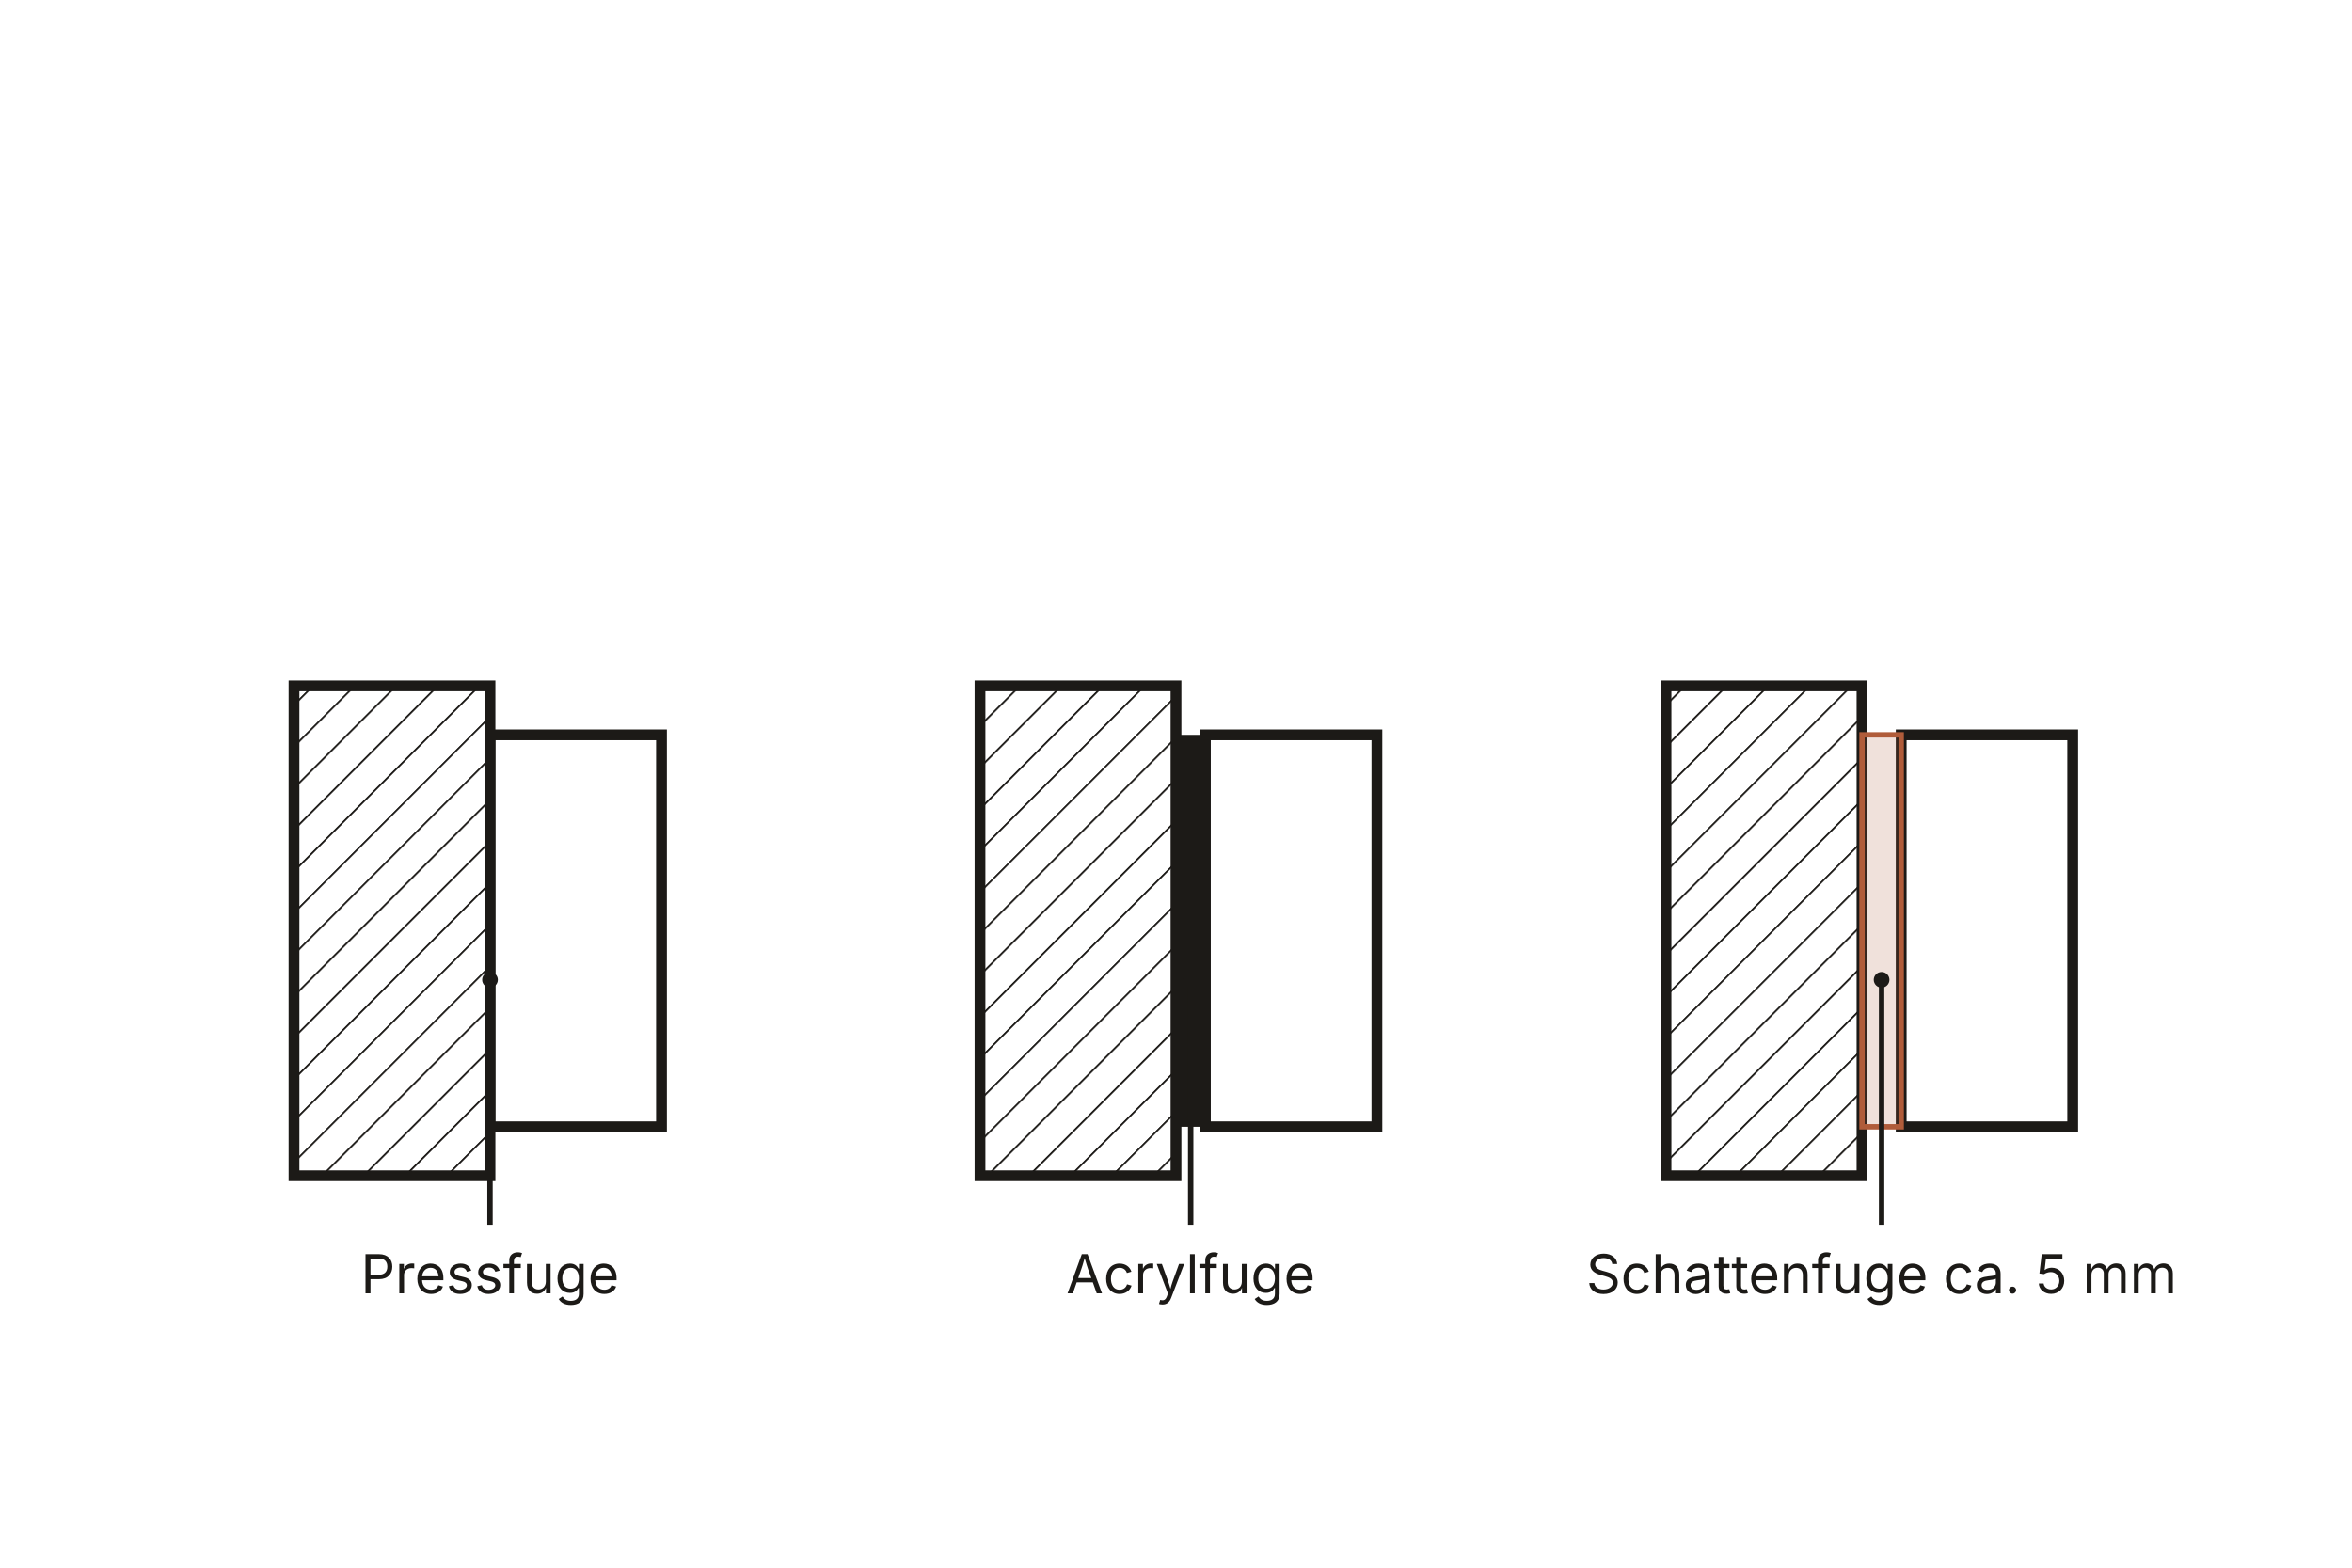
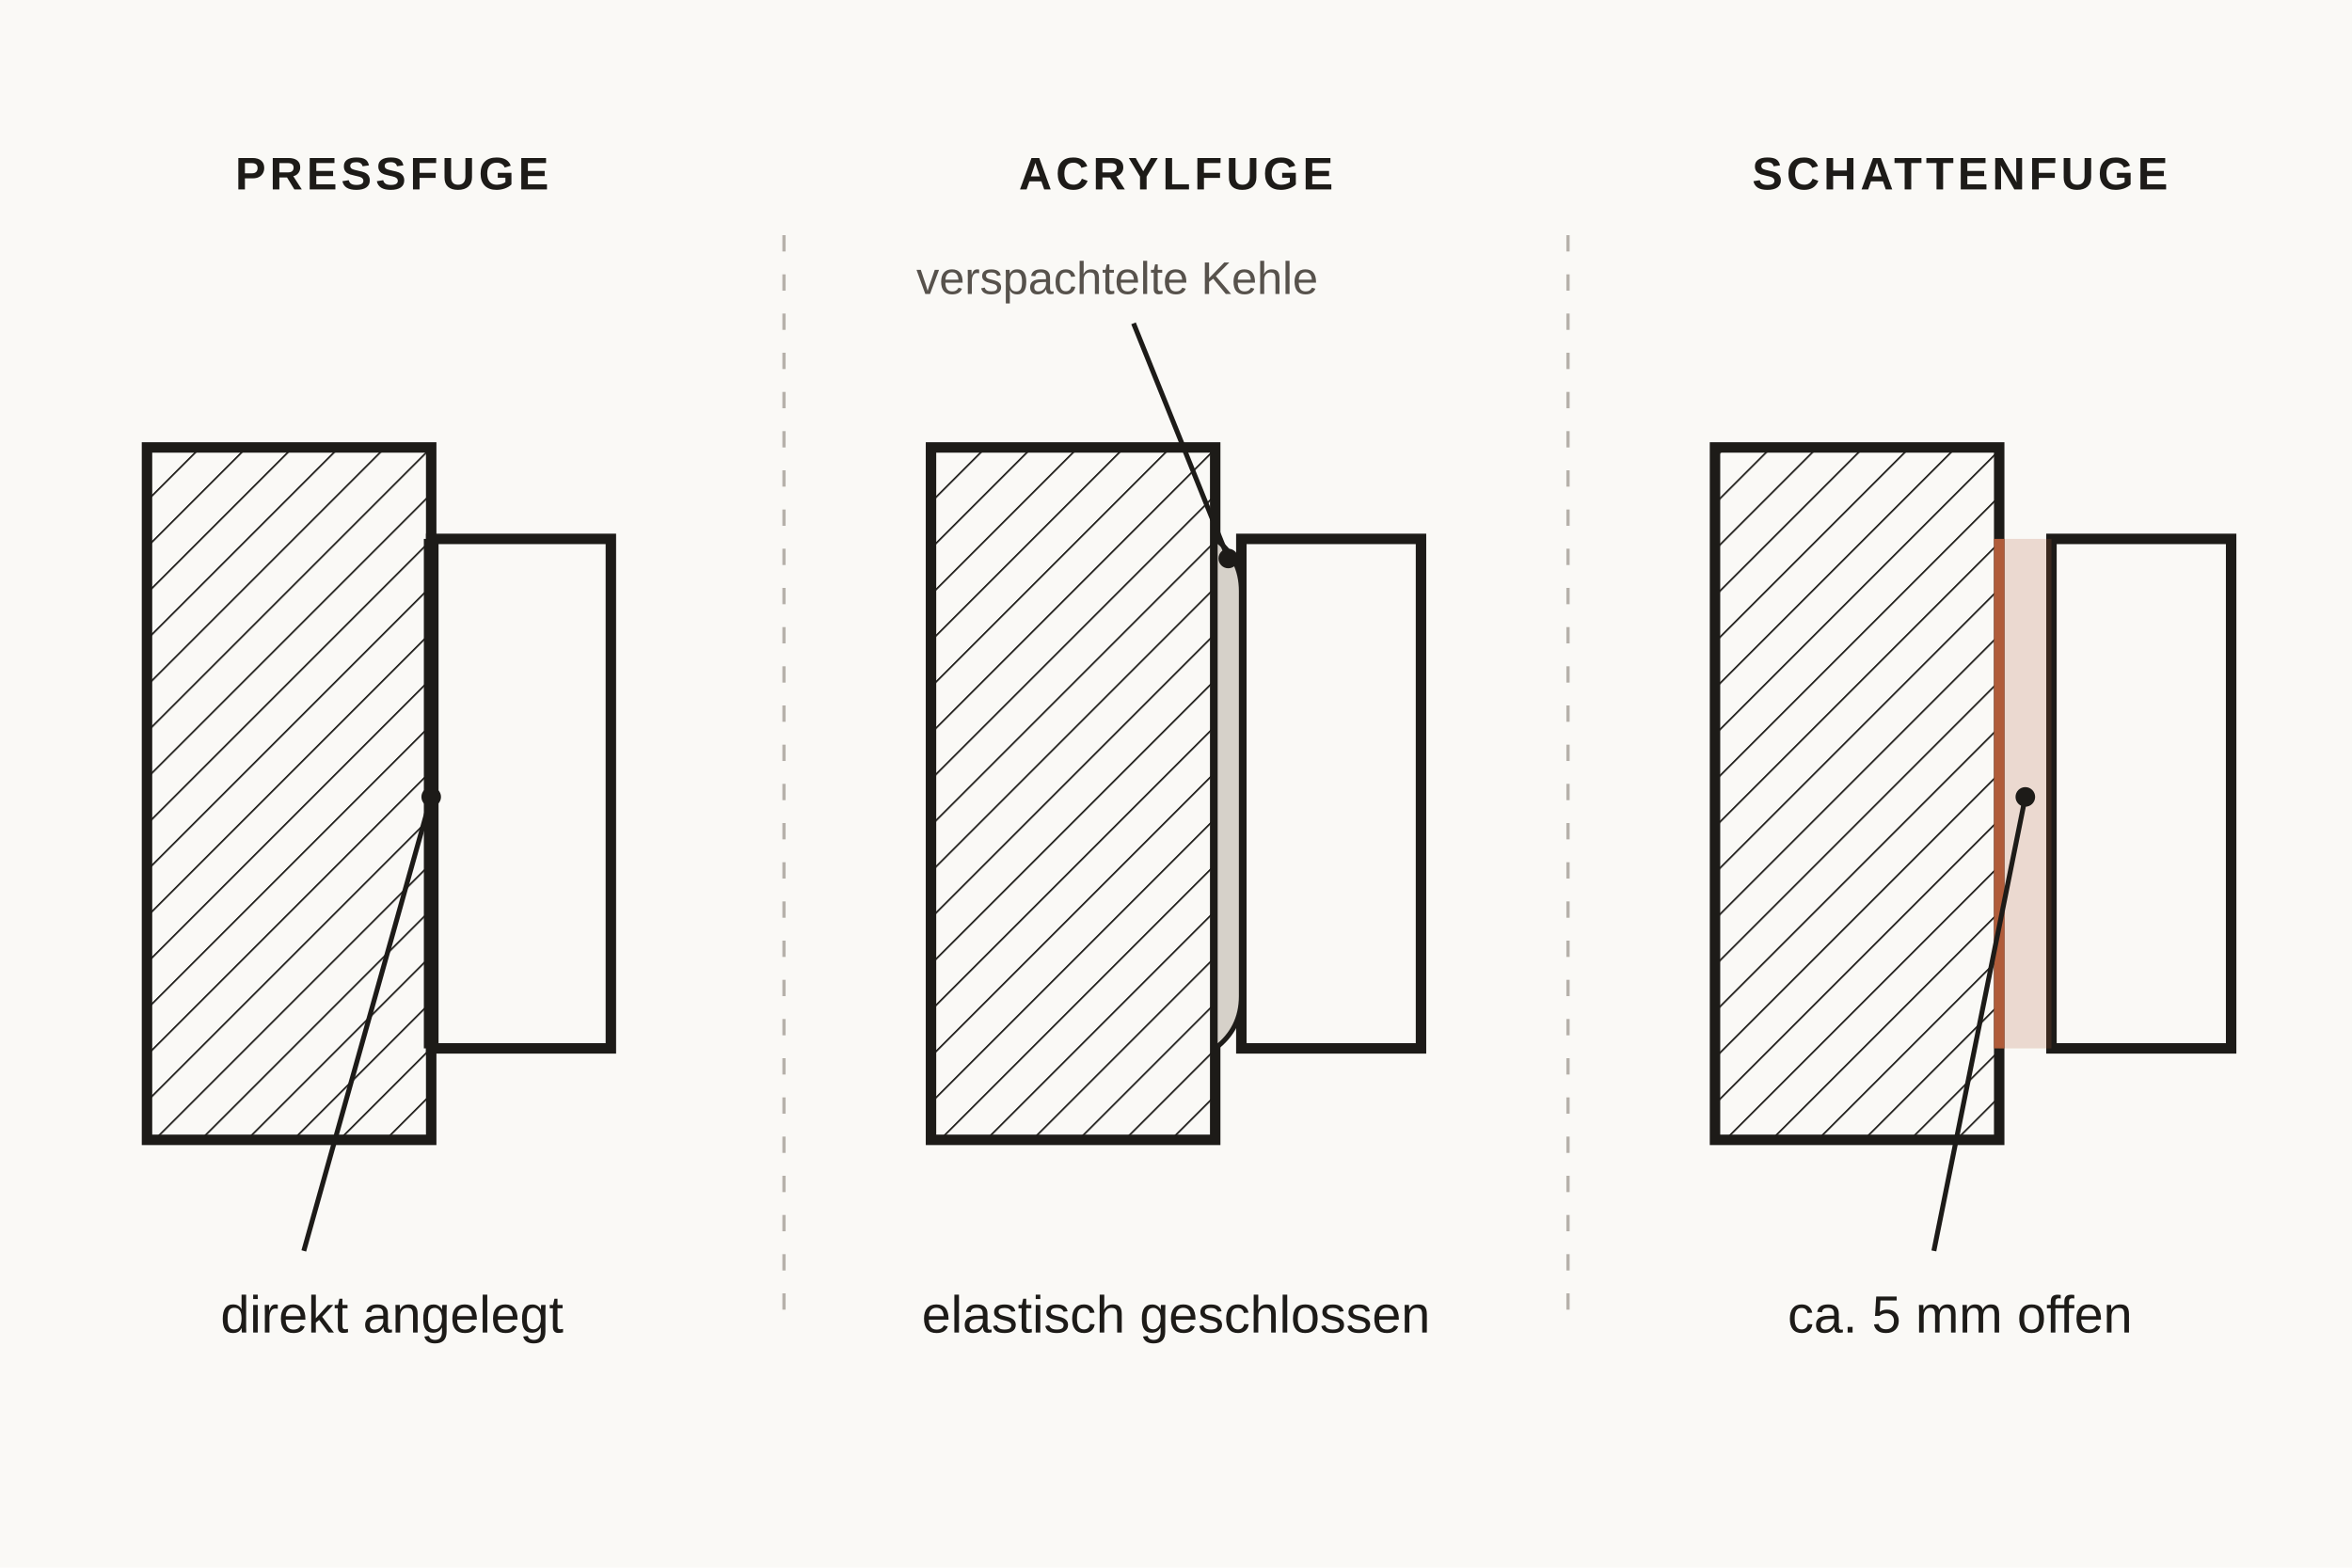
- <svg xmlns="http://www.w3.org/2000/svg" viewBox="0 0 480 320" role="img" aria-label="Drei Detailschnitte: Pressfuge, Acrylfuge und Schattenfuge zwischen Zargenspiegel und Wand">
+ <svg xmlns="http://www.w3.org/2000/svg" viewBox="0 0 720 480" role="img" aria-labelledby="title desc">
  <defs>
-     <pattern id="schraffur" width="6" height="6" patternTransform="rotate(45)" patternUnits="userSpaceOnUse">
-       <line x1="0" y1="0" x2="0" y2="6" stroke="#1c1a17" stroke-width="0.7" />
+     <pattern id="hatch" width="10" height="10" patternUnits="userSpaceOnUse" patternTransform="rotate(45)">
+       <line x1="0" y1="0" x2="0" y2="10" stroke="#1d1b18" stroke-width="1" />
    </pattern>
+     <style>.cut{fill:url(#hatch);stroke:#1d1b18;stroke-width:3.2}.heavy{fill:#faf9f6;stroke:#1d1b18;stroke-width:3.2}.fine{fill:none;stroke:#1d1b18;stroke-width:1.5}.label{font:16px Arial,Helvetica,sans-serif;fill:#1d1b18}.small{font:14px Arial,Helvetica,sans-serif;fill:#57524c}.panel{font:bold 14px Arial,Helvetica,sans-serif;letter-spacing:1.2px;fill:#1d1b18}</style>
  </defs>
-   <rect x="60" y="140" width="40" height="100" fill="url(#schraffur)" stroke="#1c1a17" stroke-width="2.2" />
-   <rect x="100" y="150" width="35" height="80" fill="none" stroke="#1c1a17" stroke-width="2.2" />
-   <rect x="200" y="140" width="40" height="100" fill="url(#schraffur)" stroke="#1c1a17" stroke-width="2.2" />
-   <rect x="246" y="150" width="35" height="80" fill="none" stroke="#1c1a17" stroke-width="2.2" />
-   <rect x="240" y="150" width="6" height="80" fill="#1c1a17" />
-   <rect x="340" y="140" width="40" height="100" fill="url(#schraffur)" stroke="#1c1a17" stroke-width="2.2" />
-   <rect x="388" y="150" width="35" height="80" fill="none" stroke="#1c1a17" stroke-width="2.2" />
-   <rect x="380" y="150" width="8" height="80" fill="#b05c3a" fill-opacity="0.18" stroke="#b05c3a" stroke-width="1.1" />
-   <line x1="100" y1="200" x2="100" y2="250" stroke="#1c1a17" stroke-width="1.1" />
-   <circle cx="100" cy="200" r="1.6" fill="#1c1a17" />
-   <text x="100" y="264" text-anchor="middle" font-family="-apple-system,sans-serif" font-size="11" fill="#1c1a17">Pressfuge</text>
-   <line x1="243" y1="200" x2="243" y2="250" stroke="#1c1a17" stroke-width="1.1" />
-   <circle cx="243" cy="200" r="1.6" fill="#1c1a17" />
-   <text x="243" y="264" text-anchor="middle" font-family="-apple-system,sans-serif" font-size="11" fill="#1c1a17">Acrylfuge</text>
-   <line x1="384" y1="200" x2="384" y2="250" stroke="#1c1a17" stroke-width="1.1" />
-   <circle cx="384" cy="200" r="1.6" fill="#1c1a17" />
-   <text x="384" y="264" text-anchor="middle" font-family="-apple-system,sans-serif" font-size="11" fill="#1c1a17">Schattenfuge ca. 5 mm</text>
+   <rect width="720" height="480" fill="#faf9f6" />
+   <line x1="240" y1="72" x2="240" y2="407" stroke="#b6b1aa" stroke-width="1" stroke-dasharray="5 7" />
+   <line x1="480" y1="72" x2="480" y2="407" stroke="#b6b1aa" stroke-width="1" stroke-dasharray="5 7" />
+   <text x="120" y="58" text-anchor="middle" class="panel">PRESSFUGE</text>
+   <rect x="45" y="137" width="87" height="212" class="cut" />
+   <rect x="132" y="165" width="55" height="156" class="heavy" />
+   <line x1="132" y1="165" x2="132" y2="321" stroke="#1d1b18" stroke-width="4.5" />
+   <line x1="132" y1="244" x2="93" y2="383" class="fine" />
+   <circle cx="132" cy="244" r="3" fill="#1d1b18" />
+   <text x="120" y="408" text-anchor="middle" class="label">direkt angelegt</text>
+   <text x="360" y="58" text-anchor="middle" class="panel">ACRYLFUGE</text>
+   <rect x="285" y="137" width="87" height="212" class="cut" />
+   <rect x="380" y="165" width="55" height="156" class="heavy" />
+   <path d="M372 165Q380 171 380 181V305Q380 315 372 321Z" fill="#d6d1c9" stroke="#1d1b18" stroke-width="1.5" />
+   <line x1="376" y1="171" x2="347" y2="99" class="fine" />
+   <circle cx="376" cy="171" r="3" fill="#1d1b18" />
+   <text x="342" y="90" text-anchor="middle" class="small">verspachtelte Kehle</text>
+   <text x="360" y="408" text-anchor="middle" class="label">elastisch geschlossen</text>
+   <text x="600" y="58" text-anchor="middle" class="panel">SCHATTENFUGE</text>
+   <rect x="525" y="137" width="87" height="212" class="cut" />
+   <rect x="628" y="165" width="55" height="156" class="heavy" />
+   <rect x="612" y="165" width="16" height="156" fill="#b05c3a" fill-opacity=".2" />
+   <line x1="612" y1="165" x2="612" y2="321" stroke="#b05c3a" stroke-width="3.2" />
+   <line x1="620" y1="244" x2="592" y2="383" class="fine" />
+   <circle cx="620" cy="244" r="3" fill="#1d1b18" />
+   <text x="600" y="408" text-anchor="middle" class="label">ca. 5 mm offen</text>
</svg>
